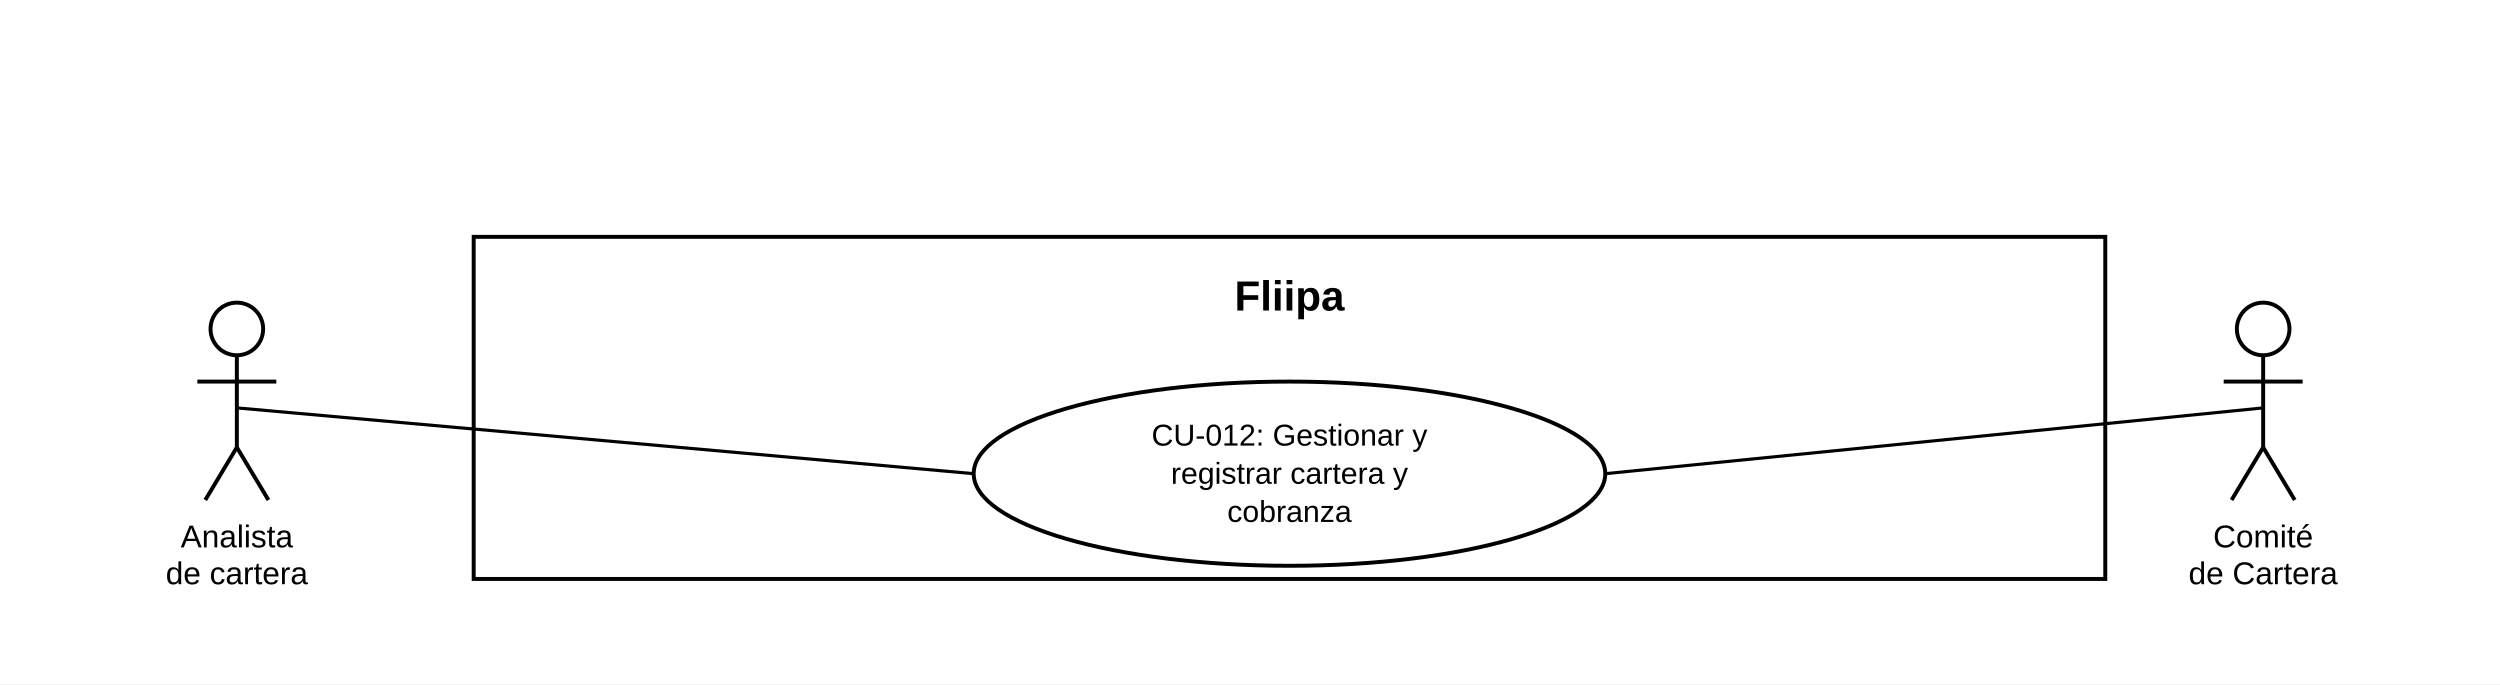
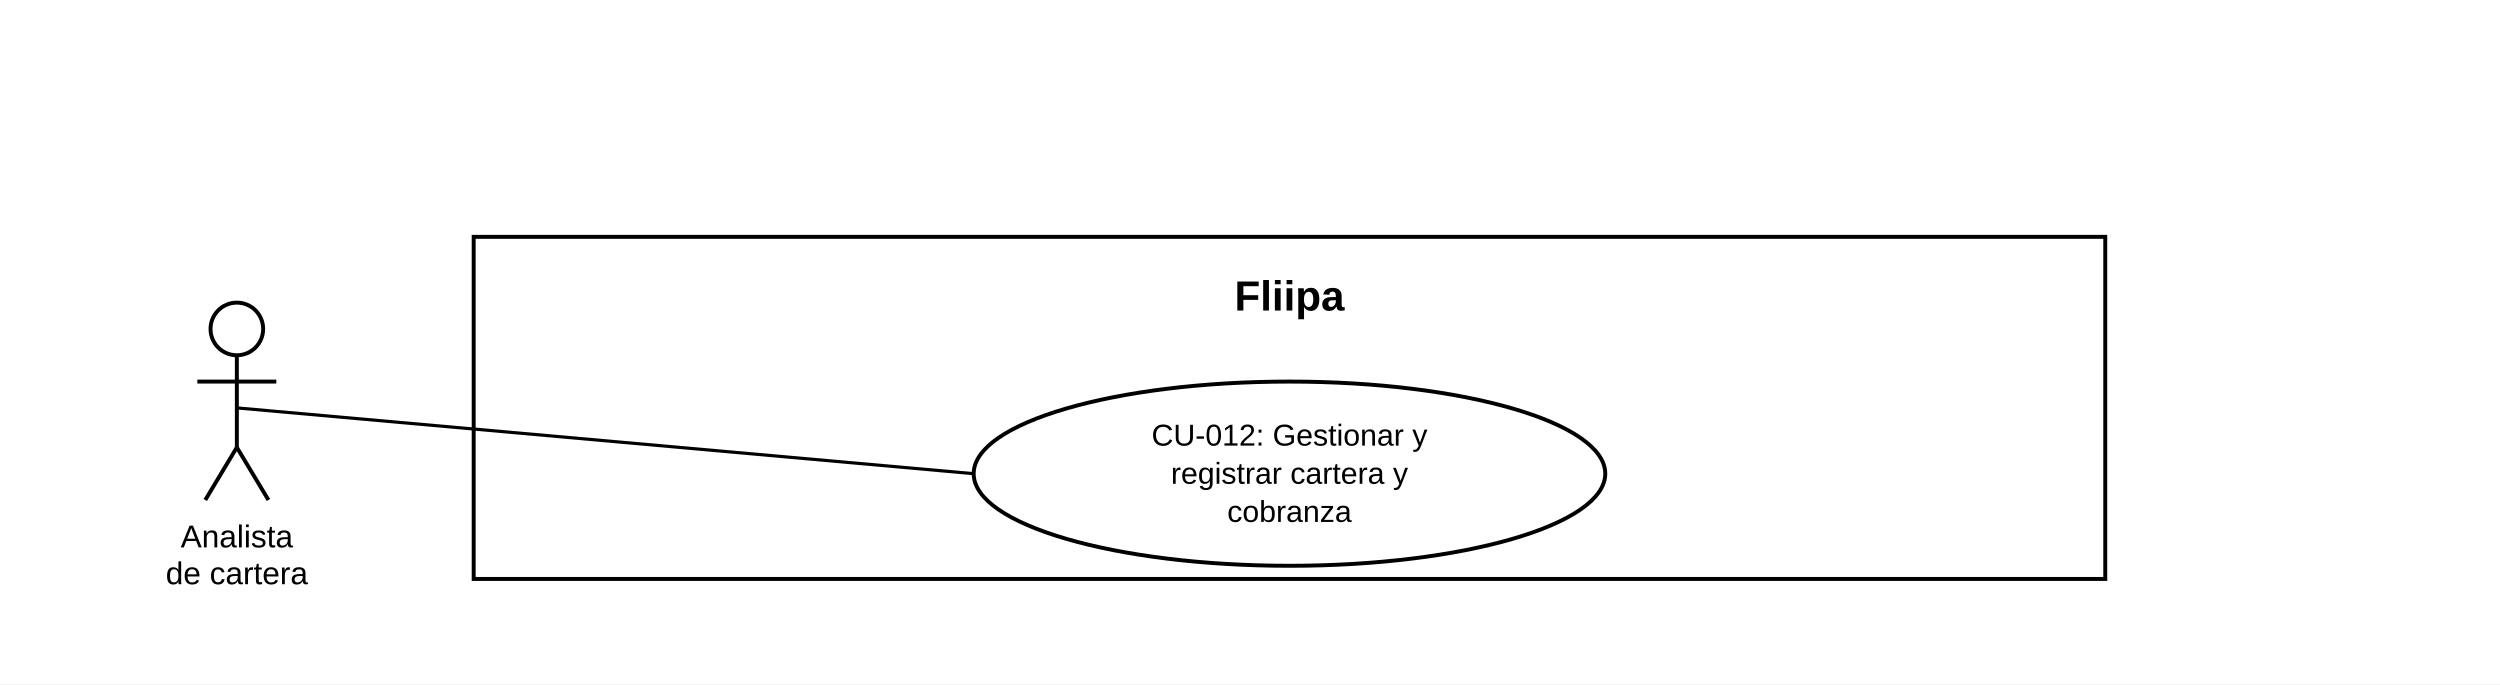
<svg xmlns="http://www.w3.org/2000/svg" viewBox="0 0 950 260" font-family="Arial, sans-serif">
  <rect x="0" y="0" width="950" height="260" fill="white" />
  <rect x="180" y="90" width="620" height="130" fill="white" stroke="black" stroke-width="1.5" />
  <line x1="90" y1="155.0" x2="370.0" y2="180.0" stroke="black" stroke-width="1.2" />
-   <line x1="860" y1="155.0" x2="610.0" y2="180.0" stroke="black" stroke-width="1.2" />
  <text x="490.0" y="118" font-size="16" font-weight="bold" text-anchor="middle">Fliipa</text>
  <ellipse cx="490.0" cy="180.0" rx="120.0" ry="35.0" fill="white" stroke="black" stroke-width="1.5" />
  <text x="490.0" y="169.333" font-size="11.5" font-family="Arial, sans-serif" text-anchor="middle" fill="#000000">CU-012: Gestionar y</text>
  <text x="490.0" y="183.833" font-size="11.5" font-family="Arial, sans-serif" text-anchor="middle" fill="#000000">registrar cartera y</text>
  <text x="490.0" y="198.333" font-size="11.5" font-family="Arial, sans-serif" text-anchor="middle" fill="#000000">cobranza</text>
  <g>
    <circle cx="90" cy="125.0" r="10.0" fill="white" stroke="black" stroke-width="1.5" />
    <line x1="90" y1="135.0" x2="90" y2="170.0" stroke="black" stroke-width="1.5" />
    <line x1="75.0" y1="145.0" x2="105.0" y2="145.0" stroke="black" stroke-width="1.5" />
    <line x1="90" y1="170.0" x2="78.0" y2="190.0" stroke="black" stroke-width="1.5" />
    <line x1="90" y1="170.0" x2="102.0" y2="190.0" stroke="black" stroke-width="1.5" />
  </g>
  <text x="90" y="208.0" font-size="12" font-family="Arial, sans-serif" text-anchor="middle" fill="#000000">Analista</text>
  <text x="90" y="222.0" font-size="12" font-family="Arial, sans-serif" text-anchor="middle" fill="#000000">de cartera</text>
-   <g>
-     <circle cx="860" cy="125.0" r="10.0" fill="white" stroke="black" stroke-width="1.5" />
-     <line x1="860" y1="135.0" x2="860" y2="170.0" stroke="black" stroke-width="1.5" />
-     <line x1="845.0" y1="145.0" x2="875.0" y2="145.0" stroke="black" stroke-width="1.5" />
-     <line x1="860" y1="170.0" x2="848.0" y2="190.0" stroke="black" stroke-width="1.5" />
-     <line x1="860" y1="170.0" x2="872.0" y2="190.0" stroke="black" stroke-width="1.5" />
-   </g>
-   <text x="860" y="208.0" font-size="12" font-family="Arial, sans-serif" text-anchor="middle" fill="#000000">Comité</text>
-   <text x="860" y="222.0" font-size="12" font-family="Arial, sans-serif" text-anchor="middle" fill="#000000">de Cartera</text>
</svg>
